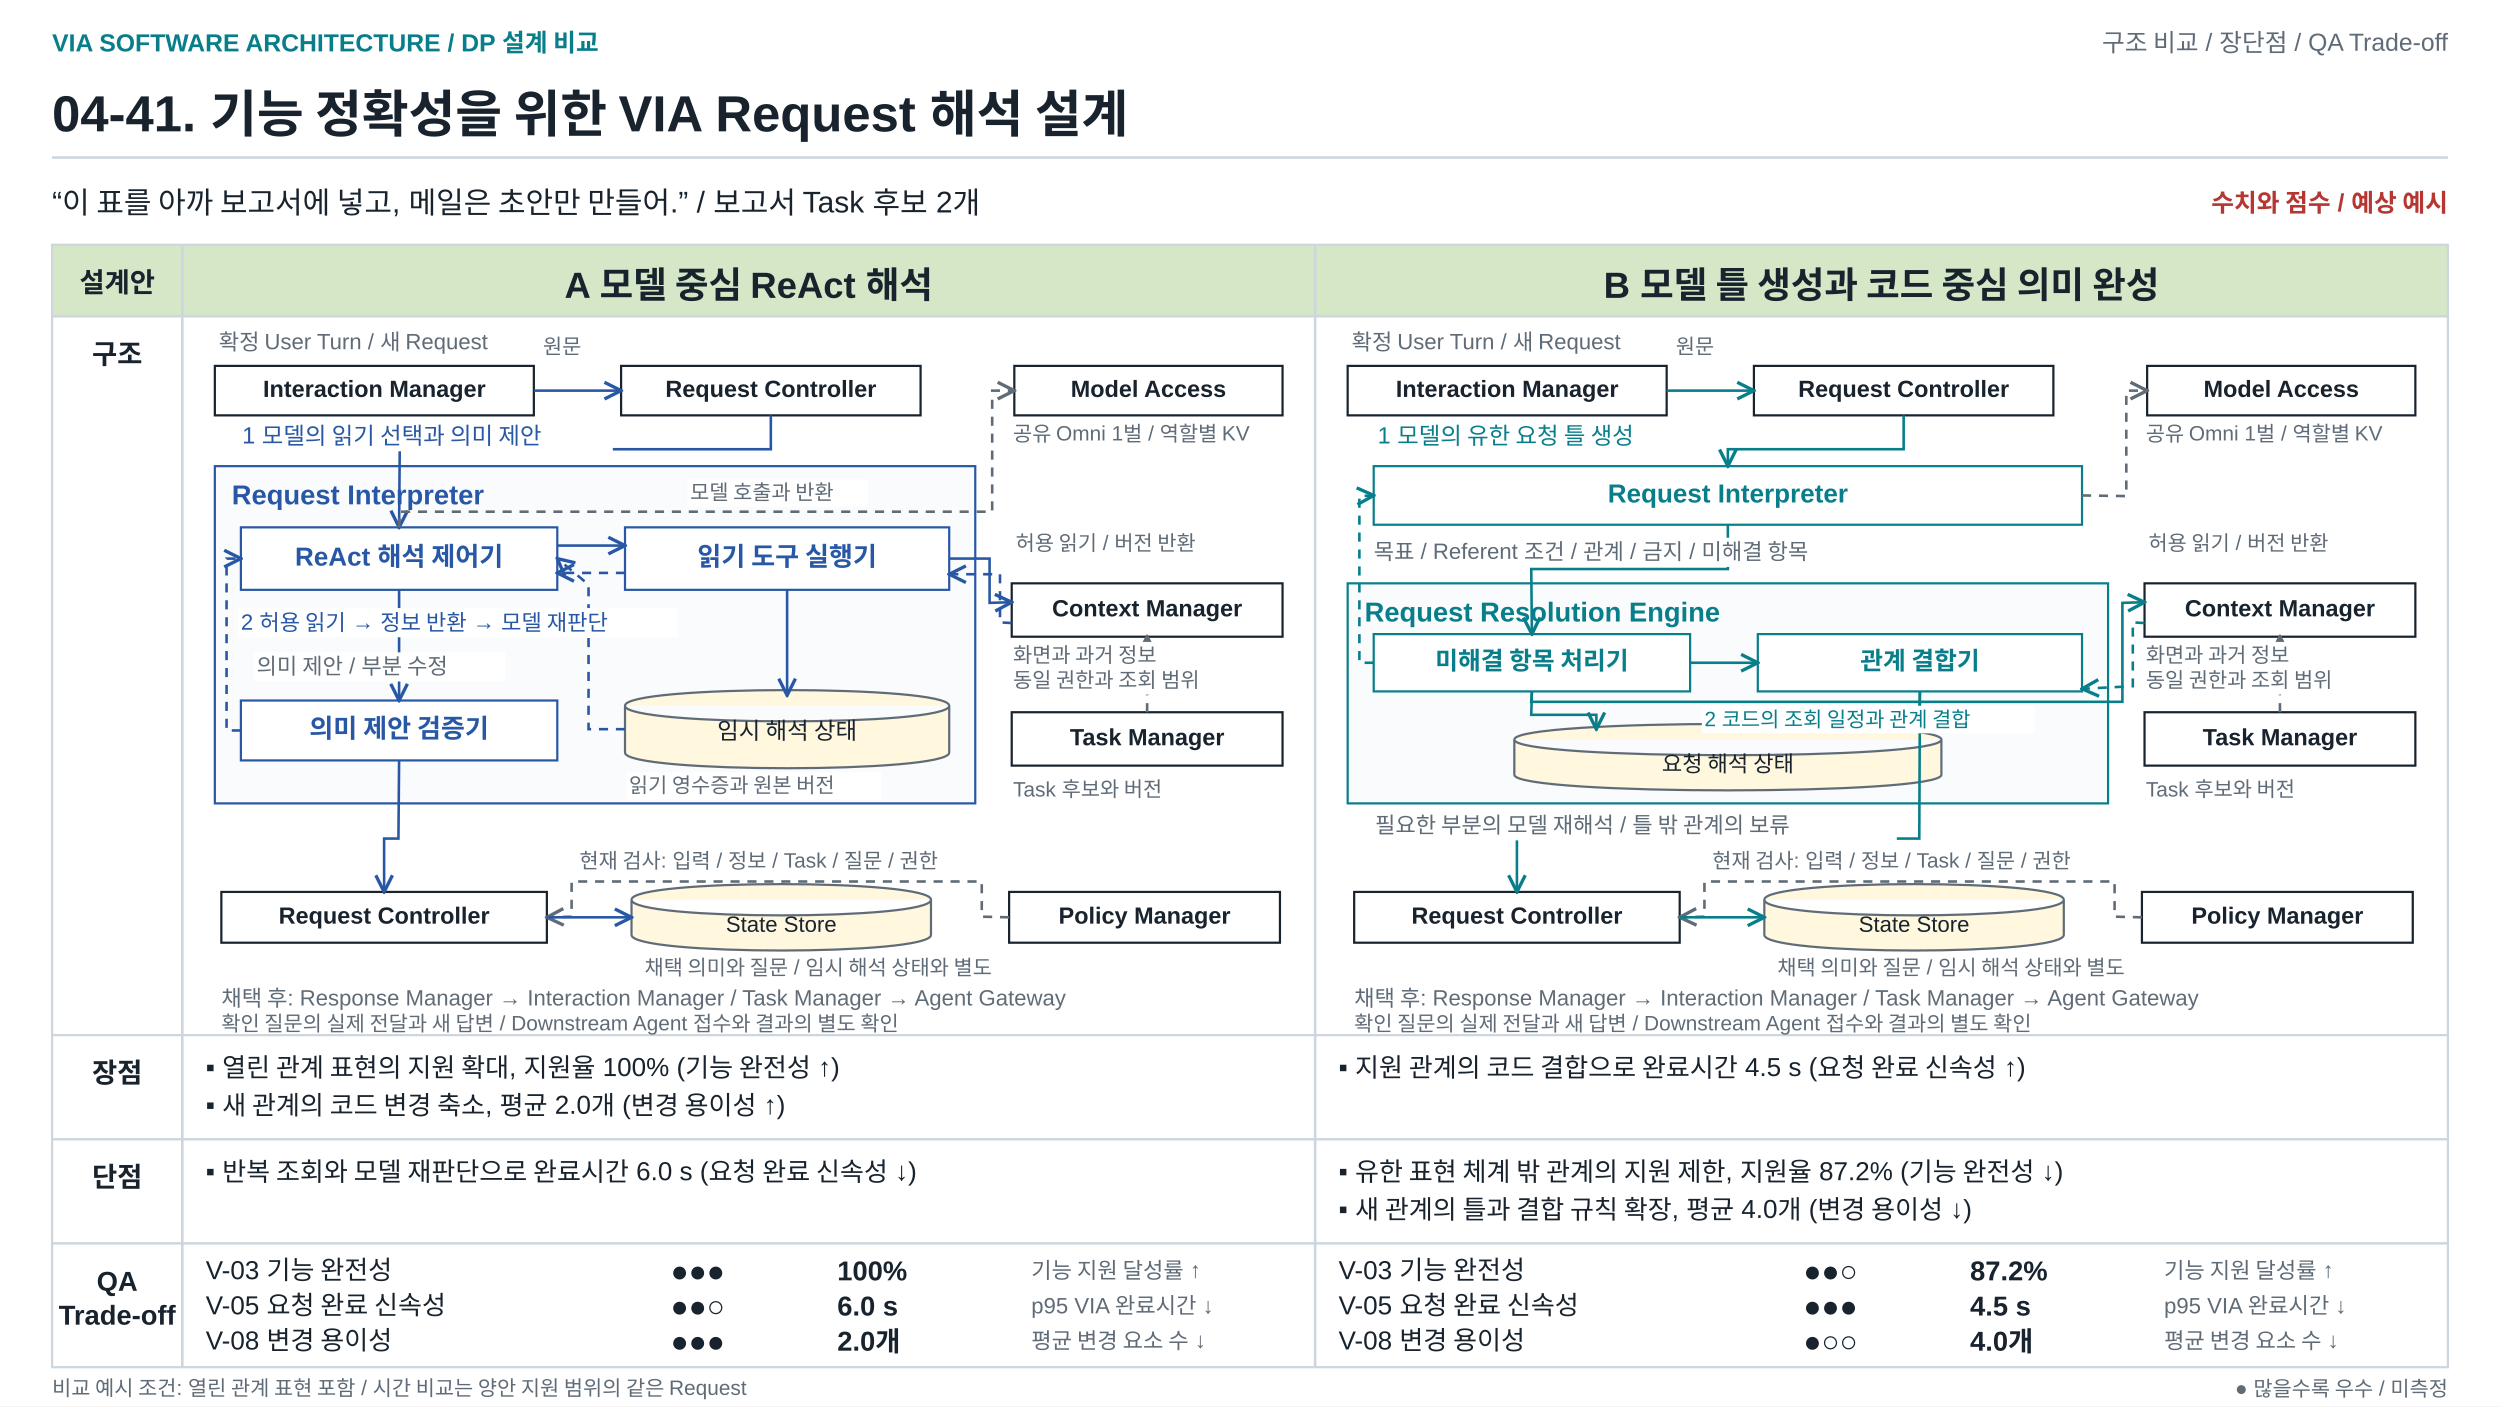
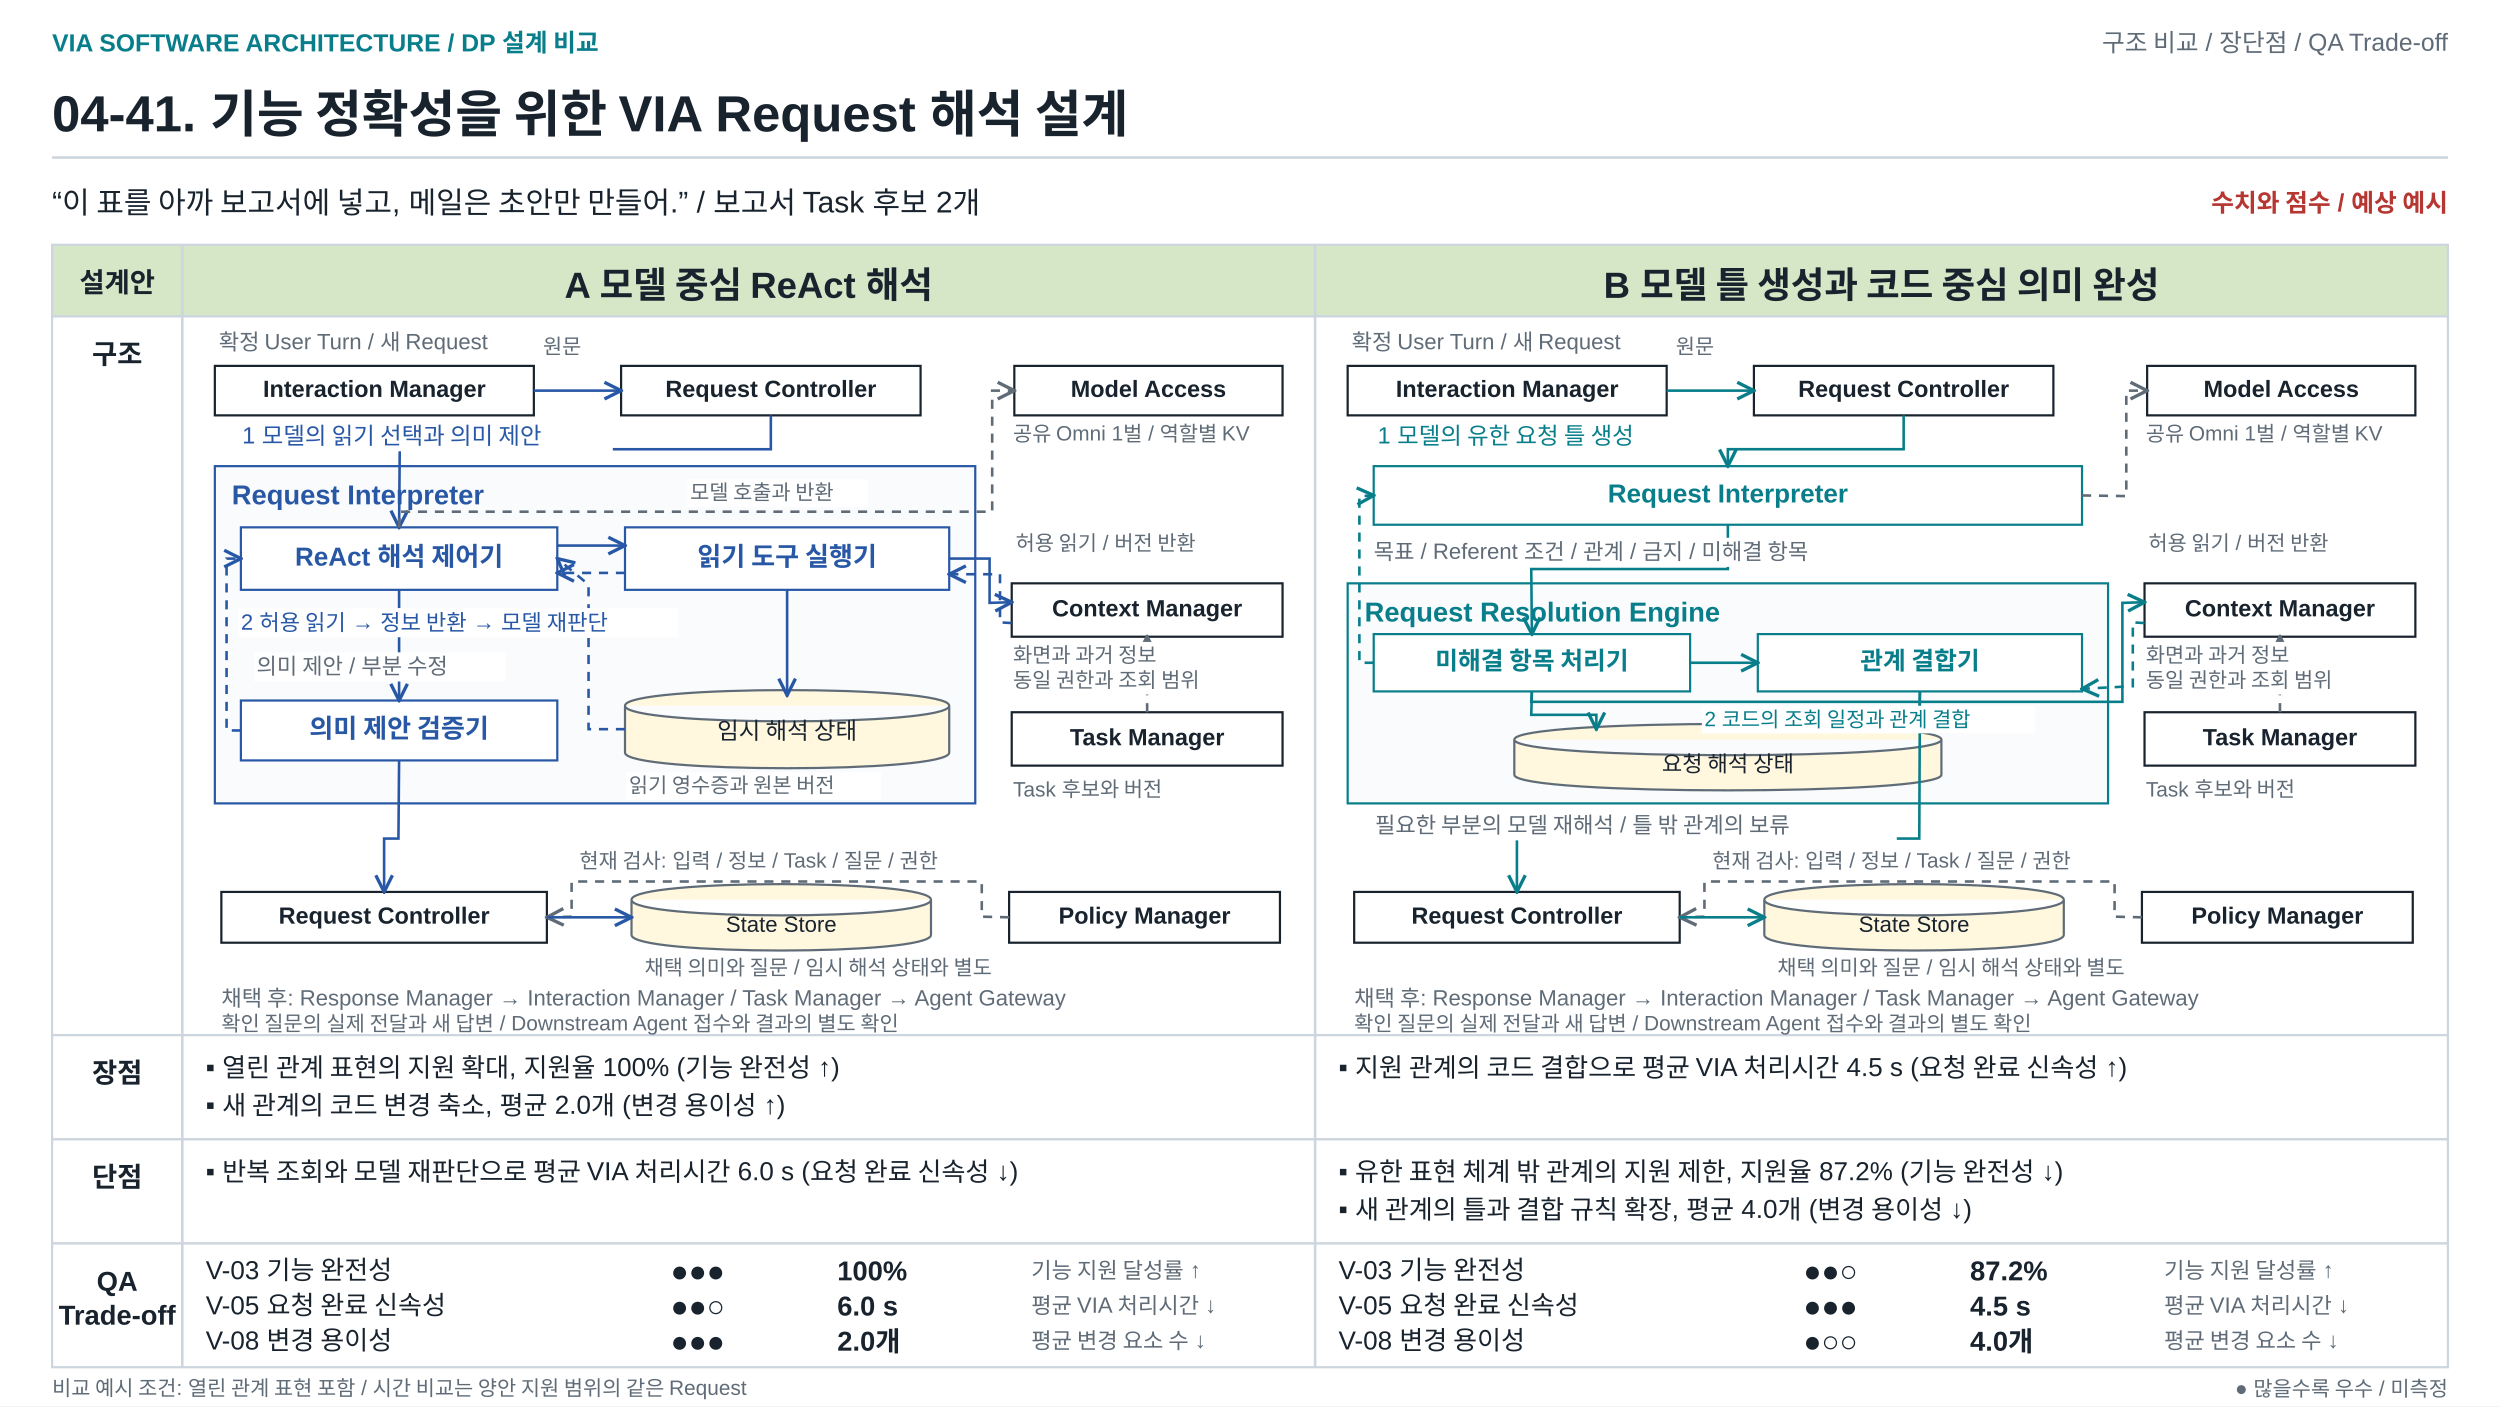
<svg xmlns="http://www.w3.org/2000/svg" width="1920" height="1080" viewBox="0 0 1920 1080" role="img" aria-labelledby="title">
  <defs>
    <marker id="a18232E" viewBox="0 0 10 10" refX="9" refY="5" markerWidth="8" markerHeight="8" orient="auto">
      <path d="M1 1L9 5L1 9" fill="none" stroke="#18232E" stroke-width="1.6" />
    </marker>
    <marker id="a2858A5" viewBox="0 0 10 10" refX="9" refY="5" markerWidth="8" markerHeight="8" orient="auto">
      <path d="M1 1L9 5L1 9" fill="none" stroke="#2858A5" stroke-width="1.6" />
    </marker>
    <marker id="aB63732" viewBox="0 0 10 10" refX="9" refY="5" markerWidth="8" markerHeight="8" orient="auto">
      <path d="M1 1L9 5L1 9" fill="none" stroke="#B63732" stroke-width="1.6" />
    </marker>
    <marker id="a087E8B" viewBox="0 0 10 10" refX="9" refY="5" markerWidth="8" markerHeight="8" orient="auto">
      <path d="M1 1L9 5L1 9" fill="none" stroke="#087E8B" stroke-width="1.6" />
    </marker>
    <marker id="a5F6B77" viewBox="0 0 10 10" refX="9" refY="5" markerWidth="8" markerHeight="8" orient="auto">
      <path d="M1 1L9 5L1 9" fill="none" stroke="#5F6B77" stroke-width="1.6" />
    </marker>
    <marker id="a7155A4" viewBox="0 0 10 10" refX="9" refY="5" markerWidth="8" markerHeight="8" orient="auto">
      <path d="M1 1L9 5L1 9" fill="none" stroke="#7155A4" stroke-width="1.6" />
    </marker>
  </defs>
  <g font-family="Apple SD Gothic Neo, Arial, sans-serif">
    <rect id="n1" fill="white" stroke="none" stroke-width="1.7" x="0" y="0" width="1920" height="1080" />
    <text id="n2-0" data-width="1300" x="40" y="39.48" text-anchor="start" font-size="19" font-weight="700" fill="#087E8B">VIA SOFTWARE ARCHITECTURE / DP 설계 비교</text>
    <text id="n3-0" data-width="450" x="1880" y="39.48" text-anchor="end" font-size="19" font-weight="400" fill="#5F6B77">구조 비교 / 장단점 / QA Trade-off</text>
    <text id="n4-0" data-width="1840" x="40" y="100.88" text-anchor="start" font-size="39" font-weight="700" fill="#18232E">04-41. 기능 정확성을 위한 VIA Request 해석 설계</text>
    <polyline id="n5" points="40,121 1880,121" fill="none" stroke="#CDD6DE" stroke-width="2" />
    <text id="n6-0" data-width="1530" x="40" y="163.16" text-anchor="start" font-size="23" font-weight="400" fill="#18232E">“이 표를 아까 보고서에 넣고, 메일은 초안만 만들어.” / 보고서 Task 후보 2개</text>
    <text id="n7-0" data-width="290" x="1880" y="162.48" text-anchor="end" font-size="19" font-weight="700" fill="#B63732">수치와 점수 / 예상 예시</text>
    <rect id="n8" fill="#D5E7C7" stroke="#CDD6DE" stroke-width="1.7" x="40" y="188" width="1840" height="55" />
    <text id="n9-0" data-width="98" x="90" y="224.32" text-anchor="middle" font-size="21" font-weight="700" fill="#18232E">설계안</text>
    <rect id="n10" fill="white" stroke="#CDD6DE" stroke-width="1.7" x="40" y="243" width="1840" height="552" />
    <text id="n11-0" data-width="98" x="90" y="279.32" text-anchor="middle" font-size="21" font-weight="700" fill="#18232E">구조</text>
    <rect id="n12" fill="white" stroke="#CDD6DE" stroke-width="1.7" x="40" y="795" width="1840" height="80" />
    <text id="n13-0" data-width="98" x="90" y="831.32" text-anchor="middle" font-size="21" font-weight="700" fill="#18232E">장점</text>
    <rect id="n14" fill="white" stroke="#CDD6DE" stroke-width="1.7" x="40" y="875" width="1840" height="80" />
    <text id="n15-0" data-width="98" x="90" y="911.32" text-anchor="middle" font-size="21" font-weight="700" fill="#18232E">단점</text>
    <rect id="n16" fill="white" stroke="#CDD6DE" stroke-width="1.7" x="40" y="955" width="1840" height="95" />
    <text id="n17-0" data-width="98" x="90" y="991.32" text-anchor="middle" font-size="21" font-weight="700" fill="#18232E">QA</text>
    <text id="n17-1" data-width="98" x="90" y="1017.32" text-anchor="middle" font-size="21" font-weight="700" fill="#18232E">Trade-off</text>
    <polyline id="n18" points="140,188 140,1050" fill="none" stroke="#CDD6DE" stroke-width="2" />
    <polyline id="n19" points="1010,188 1010,1050" fill="none" stroke="#CDD6DE" stroke-width="2" />
    <text id="n20-0" data-width="838" x="575" y="228.76" text-anchor="middle" font-size="28" font-weight="700" fill="#18232E">A 모델 중심 ReAct 해석</text>
    <text id="n21-0" data-width="836" x="158" y="826.4" text-anchor="start" font-size="20" font-weight="400" fill="#18232E">▪ 열린 관계 표현의 지원 확대, 지원율 100% (기능 완전성 ↑)</text>
    <text id="n22-0" data-width="836" x="158" y="855.4" text-anchor="start" font-size="20" font-weight="400" fill="#18232E">▪ 새 관계의 코드 변경 축소, 평균 2.0개 (변경 용이성 ↑)</text>
-     <text id="n23-0" data-width="836" x="158" y="906.4" text-anchor="start" font-size="20" font-weight="400" fill="#18232E">▪ 반복 조회와 모델 재판단으로 완료시간 6.0 s (요청 완료 신속성 ↓)</text>
+     <text id="n23-0" data-width="836" x="158" y="906.4" text-anchor="start" font-size="20" font-weight="400" fill="#18232E">▪ 반복 조회와 모델 재판단으로 평균 VIA 처리시간 6.0 s (요청 완료 신속성 ↓)</text>
    <text id="n24-0" data-width="335" x="158" y="982.4" text-anchor="start" font-size="20" font-weight="400" fill="#18232E">V-03 기능 완전성</text>
    <text id="n25-0" data-width="112" x="515" y="984.16" text-anchor="start" font-size="23" font-weight="400" fill="#18232E">●●●</text>
    <text id="n26-0" data-width="140" x="643" y="983.32" text-anchor="start" font-size="21" font-weight="700" fill="#18232E">100%</text>
    <text id="n27-0" data-width="206" x="792" y="981.64" text-anchor="start" font-size="17" font-weight="400" fill="#5F6B77">기능 지원 달성률 ↑</text>
    <text id="n28-0" data-width="335" x="158" y="1009.4" text-anchor="start" font-size="20" font-weight="400" fill="#18232E">V-05 요청 완료 신속성</text>
    <text id="n29-0" data-width="112" x="515" y="1011.16" text-anchor="start" font-size="23" font-weight="400" fill="#18232E">●●○</text>
    <text id="n30-0" data-width="140" x="643" y="1010.32" text-anchor="start" font-size="21" font-weight="700" fill="#18232E">6.0 s</text>
-     <text id="n31-0" data-width="206" x="792" y="1008.64" text-anchor="start" font-size="17" font-weight="400" fill="#5F6B77">p95 VIA 완료시간 ↓</text>
+     <text id="n31-0" data-width="206" x="792" y="1008.64" text-anchor="start" font-size="17" font-weight="400" fill="#5F6B77">평균 VIA 처리시간 ↓</text>
    <text id="n32-0" data-width="335" x="158" y="1036.4" text-anchor="start" font-size="20" font-weight="400" fill="#18232E">V-08 변경 용이성</text>
    <text id="n33-0" data-width="112" x="515" y="1038.16" text-anchor="start" font-size="23" font-weight="400" fill="#18232E">●●●</text>
    <text id="n34-0" data-width="140" x="643" y="1037.32" text-anchor="start" font-size="21" font-weight="700" fill="#18232E">2.0개</text>
    <text id="n35-0" data-width="206" x="792" y="1035.64" text-anchor="start" font-size="17" font-weight="400" fill="#5F6B77">평균 변경 요소 수 ↓</text>
    <text id="n36-0" data-width="838" x="1445" y="228.76" text-anchor="middle" font-size="28" font-weight="700" fill="#18232E">B 모델 틀 생성과 코드 중심 의미 완성</text>
-     <text id="n37-0" data-width="836" x="1028" y="826.4" text-anchor="start" font-size="20" font-weight="400" fill="#18232E">▪ 지원 관계의 코드 결합으로 완료시간 4.5 s (요청 완료 신속성 ↑)</text>
+     <text id="n37-0" data-width="836" x="1028" y="826.4" text-anchor="start" font-size="20" font-weight="400" fill="#18232E">▪ 지원 관계의 코드 결합으로 평균 VIA 처리시간 4.5 s (요청 완료 신속성 ↑)</text>
    <text id="n38-0" data-width="836" x="1028" y="906.4" text-anchor="start" font-size="20" font-weight="400" fill="#18232E">▪ 유한 표현 체계 밖 관계의 지원 제한, 지원율 87.2% (기능 완전성 ↓)</text>
    <text id="n39-0" data-width="836" x="1028" y="935.4" text-anchor="start" font-size="20" font-weight="400" fill="#18232E">▪ 새 관계의 틀과 결합 규칙 확장, 평균 4.0개 (변경 용이성 ↓)</text>
    <text id="n40-0" data-width="335" x="1028" y="982.4" text-anchor="start" font-size="20" font-weight="400" fill="#18232E">V-03 기능 완전성</text>
    <text id="n41-0" data-width="112" x="1385" y="984.16" text-anchor="start" font-size="23" font-weight="400" fill="#18232E">●●○</text>
    <text id="n42-0" data-width="140" x="1513" y="983.32" text-anchor="start" font-size="21" font-weight="700" fill="#18232E">87.2%</text>
    <text id="n43-0" data-width="206" x="1662" y="981.64" text-anchor="start" font-size="17" font-weight="400" fill="#5F6B77">기능 지원 달성률 ↑</text>
    <text id="n44-0" data-width="335" x="1028" y="1009.4" text-anchor="start" font-size="20" font-weight="400" fill="#18232E">V-05 요청 완료 신속성</text>
    <text id="n45-0" data-width="112" x="1385" y="1011.16" text-anchor="start" font-size="23" font-weight="400" fill="#18232E">●●●</text>
    <text id="n46-0" data-width="140" x="1513" y="1010.32" text-anchor="start" font-size="21" font-weight="700" fill="#18232E">4.5 s</text>
-     <text id="n47-0" data-width="206" x="1662" y="1008.64" text-anchor="start" font-size="17" font-weight="400" fill="#5F6B77">p95 VIA 완료시간 ↓</text>
+     <text id="n47-0" data-width="206" x="1662" y="1008.64" text-anchor="start" font-size="17" font-weight="400" fill="#5F6B77">평균 VIA 처리시간 ↓</text>
    <text id="n48-0" data-width="335" x="1028" y="1036.4" text-anchor="start" font-size="20" font-weight="400" fill="#18232E">V-08 변경 용이성</text>
    <text id="n49-0" data-width="112" x="1385" y="1038.16" text-anchor="start" font-size="23" font-weight="400" fill="#18232E">●○○</text>
    <text id="n50-0" data-width="140" x="1513" y="1037.32" text-anchor="start" font-size="21" font-weight="700" fill="#18232E">4.0개</text>
    <text id="n51-0" data-width="206" x="1662" y="1035.64" text-anchor="start" font-size="17" font-weight="400" fill="#5F6B77">평균 변경 요소 수 ↓</text>
    <text id="n52-0" data-width="1520" x="40" y="1071.72" text-anchor="start" font-size="16" font-weight="400" fill="#5F6B77">비교 예시 조건: 열린 관계 표현 포함 / 시간 비교는 양안 지원 범위의 같은 Request</text>
    <text id="n53-0" data-width="315" x="1880" y="1071.72" text-anchor="end" font-size="16" font-weight="400" fill="#5F6B77">● 많을수록 우수 / 미측정</text>
    <rect id="n54" fill="white" stroke="#18232E" stroke-width="1.7" x="165" y="281" width="245" height="38" />
    <text id="n55-0" data-width="227" x="287.5" y="304.86" text-anchor="middle" font-size="18" font-weight="700" fill="#18232E">Interaction Manager</text>
    <rect id="n56" fill="white" stroke="#18232E" stroke-width="1.7" x="477" y="281" width="230" height="38" />
    <text id="n57-0" data-width="212" x="592.0" y="304.86" text-anchor="middle" font-size="18" font-weight="700" fill="#18232E">Request Controller</text>
    <rect id="n58" fill="white" stroke="#18232E" stroke-width="1.7" x="779" y="281" width="206" height="38" />
    <text id="n59-0" data-width="188" x="882.0" y="304.86" text-anchor="middle" font-size="18" font-weight="700" fill="#18232E">Model Access</text>
    <polyline id="n64" points="410,300.0 477,300.0" fill="none" stroke="#2858A5" stroke-width="2" marker-end="url(#a2858A5)" />
    <rect id="n67" fill="#FAFBFC" stroke="#2858A5" stroke-width="1.7" x="165" y="358" width="584" height="259" />
    <text id="n68-0" data-width="558" x="178" y="387.32" text-anchor="start" font-size="21" font-weight="700" fill="#2858A5">Request Interpreter</text>
    <rect id="n69" fill="white" stroke="#2858A5" stroke-width="1.7" x="185" y="405" width="243" height="48" />
    <text id="n70-0" data-width="225" x="306.5" y="434.4" text-anchor="middle" font-size="20" font-weight="700" fill="#2858A5">ReAct 해석 제어기</text>
    <rect id="n71" fill="white" stroke="#2858A5" stroke-width="1.7" x="480" y="405" width="249" height="48" />
    <text id="n72-0" data-width="231" x="604.5" y="434.4" text-anchor="middle" font-size="20" font-weight="700" fill="#2858A5">읽기 도구 실행기</text>
    <rect id="n73" fill="white" stroke="#2858A5" stroke-width="1.7" x="185" y="538" width="243" height="46" />
    <text id="n74-0" data-width="225" x="306.5" y="566.4" text-anchor="middle" font-size="20" font-weight="700" fill="#2858A5">의미 제안 검증기</text>
    <path id="n75" fill="#FFF7DE" stroke="#5F6B77" stroke-width="1.7" d="M480 542C480 526 729 526 729 542V578C729 594 480 594 480 578Z M480 542C480 558 729 558 729 542" />
    <text id="n76-0" data-width="231" x="604.5" y="567.56" text-anchor="middle" font-size="18" font-weight="400" fill="#18232E">임시 해석 상태</text>
    <polyline id="n77" points="592.0,319 592,345 307,345 306.5,405" fill="none" stroke="#2858A5" stroke-width="2" marker-end="url(#a2858A5)" />
    <polyline id="n80" points="428,419.0 480,419.0" fill="none" stroke="#2858A5" stroke-width="2" marker-end="url(#a2858A5)" />
    <polyline id="n81" points="480,440.0 428,440.0" fill="none" stroke="#2858A5" stroke-width="2" stroke-dasharray="7 6" marker-end="url(#a2858A5)" />
    <polyline id="n84" points="306.5,453 306.5,538" fill="none" stroke="#2858A5" stroke-width="2" marker-end="url(#a2858A5)" />
    <polyline id="n87" points="604.5,453 604.5,534" fill="none" stroke="#2858A5" stroke-width="2" marker-end="url(#a2858A5)" />
    <polyline id="n88" points="480,560.0 452,560 452,449 428,429.0" fill="none" stroke="#2858A5" stroke-width="2" stroke-dasharray="7 6" marker-end="url(#a2858A5)" />
    <polyline id="n91" points="185,561.0 174,561 174,429 185,429.0" fill="none" stroke="#2858A5" stroke-width="2" stroke-dasharray="7 6" marker-end="url(#a2858A5)" />
    <polyline id="n92" points="306.5,405 307,393 762,393 762,300 779,300.0" fill="none" stroke="#5F6B77" stroke-width="2" stroke-dasharray="7 6" marker-end="url(#a5F6B77)" />
    <rect id="n95" fill="white" stroke="#18232E" stroke-width="1.7" x="777" y="448" width="208" height="41" />
    <text id="n96-0" data-width="190" x="881.0" y="473.36" text-anchor="middle" font-size="18" font-weight="700" fill="#18232E">Context Manager</text>
    <rect id="n97" fill="white" stroke="#18232E" stroke-width="1.7" x="777" y="547" width="208" height="41" />
    <text id="n98-0" data-width="190" x="881.0" y="572.36" text-anchor="middle" font-size="18" font-weight="700" fill="#18232E">Task Manager</text>
    <polyline id="n103" points="881.0,547 881.0,489" fill="none" stroke="#5F6B77" stroke-width="2" stroke-dasharray="7 6" marker-end="url(#a5F6B77)" />
    <polyline id="n104" points="729,429.0 760,429 760,463 777,462.5" fill="none" stroke="#2858A5" stroke-width="2" marker-end="url(#a2858A5)" />
    <polyline id="n105" points="777,478.5 768,478 768,441 729,441.0" fill="none" stroke="#2858A5" stroke-width="2" stroke-dasharray="7 6" marker-end="url(#a2858A5)" />
    <rect id="n108" fill="white" stroke="#18232E" stroke-width="1.7" x="170" y="685" width="250" height="39" />
    <text id="n109-0" data-width="232" x="295.0" y="709.36" text-anchor="middle" font-size="18" font-weight="700" fill="#18232E">Request Controller</text>
    <path id="n110" fill="#FFF7DE" stroke="#5F6B77" stroke-width="1.7" d="M485 691C485 675 715 675 715 691V718C715 734 485 734 485 718Z M485 691C485 707 715 707 715 691" />
    <text id="n111-0" data-width="212" x="600.0" y="715.64" text-anchor="middle" font-size="17" font-weight="400" fill="#18232E">State Store</text>
    <rect id="n112" fill="white" stroke="#18232E" stroke-width="1.7" x="775" y="685" width="208" height="39" />
    <text id="n113-0" data-width="190" x="879.0" y="709.36" text-anchor="middle" font-size="18" font-weight="700" fill="#18232E">Policy Manager</text>
    <polyline id="n114" points="306.5,584 306,644 295,644 295.0,685" fill="none" stroke="#2858A5" stroke-width="2" marker-end="url(#a2858A5)" />
    <polyline id="n115" points="775,704.5 754,704 754,677 439,677 439,704 420,704.5" fill="none" stroke="#5F6B77" stroke-width="2" stroke-dasharray="7 6" marker-end="url(#a5F6B77)" />
    <polyline id="n116" points="420,704.5 485,704.5" fill="none" stroke="#2858A5" stroke-width="2" marker-end="url(#a2858A5)" />
    <rect id="n60" fill="white" stroke="none" stroke-width="1.7" x="166" y="252" width="266.06" height="22.4" />
    <text id="n61-0" data-width="280" x="168" y="268.64" text-anchor="start" font-size="17" font-weight="400" fill="#5F6B77">확정 User Turn / 새 Request</text>
    <rect id="n62" fill="white" stroke="none" stroke-width="1.7" x="776" y="323" width="214" height="21.2" />
    <text id="n63-0" data-width="210" x="778" y="338.72" text-anchor="start" font-size="16" font-weight="400" fill="#5F6B77">공유 Omni 1벌 / 역할별 KV</text>
    <rect id="n65" fill="white" stroke="none" stroke-width="1.7" x="415" y="256" width="40" height="21.2" />
    <text id="n66-0" data-width="130" x="417" y="271.72" text-anchor="start" font-size="16" font-weight="400" fill="#5F6B77">원문</text>
    <rect id="n78" fill="white" stroke="none" stroke-width="1.7" x="184" y="323" width="286.64" height="23.6" />
    <text id="n79-0" data-width="500" x="186" y="340.56" text-anchor="start" font-size="18" font-weight="400" fill="#2858A5">1 모델의 읽기 선택과 의미 제안</text>
    <rect id="n82" fill="white" stroke="none" stroke-width="1.7" x="183" y="467" width="337.46" height="22.4" />
    <text id="n83-0" data-width="535" x="185" y="483.64" text-anchor="start" font-size="17" font-weight="400" fill="#2858A5">2 허용 읽기 → 정보 반환 → 모델 재판단</text>
    <rect id="n85" fill="white" stroke="none" stroke-width="1.7" x="195" y="501" width="193.3" height="22.4" />
    <text id="n86-0" data-width="280" x="197" y="517.64" text-anchor="start" font-size="17" font-weight="400" fill="#5F6B77">의미 제안 / 부분 수정</text>
    <rect id="n89" fill="white" stroke="none" stroke-width="1.7" x="481" y="593" width="195.84" height="21.2" />
    <text id="n90-0" data-width="245" x="483" y="608.72" text-anchor="start" font-size="16" font-weight="400" fill="#5F6B77">읽기 영수증과 원본 버전</text>
    <rect id="n93" fill="white" stroke="none" stroke-width="1.7" x="528" y="368" width="138.56" height="21.2" />
    <text id="n94-0" data-width="210" x="530" y="383.72" text-anchor="start" font-size="16" font-weight="400" fill="#5F6B77">모델 호출과 반환</text>
    <rect id="n99" fill="white" stroke="none" stroke-width="1.7" x="776" y="493" width="179.84" height="40.4" />
    <text id="n100-0" data-width="208" x="778" y="508.72" text-anchor="start" font-size="16" font-weight="400" fill="#5F6B77">화면과 과거 정보</text>
    <text id="n100-1" data-width="208" x="778" y="527.92" text-anchor="start" font-size="16" font-weight="400" fill="#5F6B77">동일 권한과 조회 범위</text>
    <rect id="n101" fill="white" stroke="none" stroke-width="1.7" x="776" y="596" width="143.68" height="21.2" />
    <text id="n102-0" data-width="208" x="778" y="611.72" text-anchor="start" font-size="16" font-weight="400" fill="#5F6B77">Task 후보와 버전</text>
    <rect id="n106" fill="white" stroke="none" stroke-width="1.7" x="778" y="407" width="182.4" height="21.2" />
    <text id="n107-0" data-width="205" x="780" y="422.72" text-anchor="start" font-size="16" font-weight="400" fill="#5F6B77">허용 읽기 / 버전 반환</text>
    <rect id="n117" fill="white" stroke="none" stroke-width="1.7" x="443" y="651" width="376.32" height="21.2" />
    <text id="n118-0" data-width="528" x="445" y="666.72" text-anchor="start" font-size="16" font-weight="400" fill="#5F6B77">현재 검사: 입력 / 정보 / Task / 질문 / 권한</text>
    <rect id="n119" fill="white" stroke="none" stroke-width="1.7" x="493" y="733" width="338.24" height="21.2" />
    <text id="n120-0" data-width="462" x="495" y="748.72" text-anchor="start" font-size="16" font-weight="400" fill="#5F6B77">채택 의미와 질문 / 임시 해석 상태와 별도</text>
    <rect id="n121" fill="white" stroke="none" stroke-width="1.7" x="168" y="756" width="768.92" height="22.4" />
    <text id="n122-0" data-width="808" x="170" y="772.64" text-anchor="start" font-size="17" font-weight="400" fill="#5F6B77">채택 후: Response Manager → Interaction Manager / Task Manager → Agent Gateway</text>
    <rect id="n123" fill="white" stroke="none" stroke-width="1.7" x="168" y="776" width="635.84" height="18" />
    <text id="n124-0" data-width="808" x="170" y="791.72" text-anchor="start" font-size="16" font-weight="400" fill="#5F6B77">확인 질문의 실제 전달과 새 답변 / Downstream Agent 접수와 결과의 별도 확인</text>
    <rect id="n125" fill="white" stroke="#18232E" stroke-width="1.7" x="1035" y="281" width="245" height="38" />
    <text id="n126-0" data-width="227" x="1157.5" y="304.86" text-anchor="middle" font-size="18" font-weight="700" fill="#18232E">Interaction Manager</text>
    <rect id="n127" fill="white" stroke="#18232E" stroke-width="1.7" x="1347" y="281" width="230" height="38" />
    <text id="n128-0" data-width="212" x="1462.0" y="304.86" text-anchor="middle" font-size="18" font-weight="700" fill="#18232E">Request Controller</text>
    <rect id="n129" fill="white" stroke="#18232E" stroke-width="1.7" x="1649" y="281" width="206" height="38" />
    <text id="n130-0" data-width="188" x="1752.0" y="304.86" text-anchor="middle" font-size="18" font-weight="700" fill="#18232E">Model Access</text>
    <polyline id="n135" points="1280,300.0 1347,300.0" fill="none" stroke="#087E8B" stroke-width="2" marker-end="url(#a087E8B)" />
    <rect id="n138" fill="#FAFBFC" stroke="#087E8B" stroke-width="1.7" x="1035" y="448" width="584" height="169" />
    <text id="n139-0" data-width="558" x="1048" y="477.32" text-anchor="start" font-size="21" font-weight="700" fill="#087E8B">Request Resolution Engine</text>
    <rect id="n140" fill="white" stroke="#087E8B" stroke-width="1.7" x="1055" y="358" width="544" height="45" />
    <text id="n141-0" data-width="526" x="1327.0" y="385.9" text-anchor="middle" font-size="20" font-weight="700" fill="#087E8B">Request Interpreter</text>
    <rect id="n142" fill="white" stroke="#087E8B" stroke-width="1.7" x="1055" y="487" width="243" height="44" />
    <text id="n143-0" data-width="225" x="1176.5" y="514.13" text-anchor="middle" font-size="19" font-weight="700" fill="#087E8B">미해결 항목 처리기</text>
    <rect id="n144" fill="white" stroke="#087E8B" stroke-width="1.7" x="1350" y="487" width="249" height="44" />
    <text id="n145-0" data-width="231" x="1474.5" y="514.13" text-anchor="middle" font-size="19" font-weight="700" fill="#087E8B">관계 결합기</text>
    <path id="n146" fill="#FFF7DE" stroke="#5F6B77" stroke-width="1.7" d="M1163 568C1163 552 1491 552 1491 568V595C1491 611 1163 611 1163 595Z M1163 568C1163 584 1491 584 1491 568" />
    <text id="n147-0" data-width="310" x="1327.0" y="592.64" text-anchor="middle" font-size="17" font-weight="400" fill="#18232E">요청 해석 상태</text>
    <polyline id="n148" points="1462.0,319 1462,345 1327,345 1327.0,358" fill="none" stroke="#087E8B" stroke-width="2" marker-end="url(#a087E8B)" />
    <polyline id="n151" points="1327.0,403 1327,437 1176,437 1176.5,487" fill="none" stroke="#087E8B" stroke-width="2" marker-end="url(#a087E8B)" />
    <polyline id="n154" points="1298,509.0 1350,509.0" fill="none" stroke="#087E8B" stroke-width="2" marker-end="url(#a087E8B)" />
    <polyline id="n157" points="1176.5,531 1176,549 1226,549 1226.0,560" fill="none" stroke="#087E8B" stroke-width="2" marker-end="url(#a087E8B)" />
    <polyline id="n158" points="1474.5,531 1474,549 1428,549 1428.0,560" fill="none" stroke="#087E8B" stroke-width="2" marker-end="url(#a087E8B)" />
    <polyline id="n159" points="1055,509.0 1044,509 1044,381 1055,380.5" fill="none" stroke="#087E8B" stroke-width="2" stroke-dasharray="7 6" marker-end="url(#a087E8B)" />
    <polyline id="n162" points="1599,380.5 1633,381 1633,300 1649,300.0" fill="none" stroke="#5F6B77" stroke-width="2" stroke-dasharray="7 6" marker-end="url(#a5F6B77)" />
    <rect id="n163" fill="white" stroke="#18232E" stroke-width="1.7" x="1647" y="448" width="208" height="41" />
    <text id="n164-0" data-width="190" x="1751.0" y="473.36" text-anchor="middle" font-size="18" font-weight="700" fill="#18232E">Context Manager</text>
    <rect id="n165" fill="white" stroke="#18232E" stroke-width="1.7" x="1647" y="547" width="208" height="41" />
    <text id="n166-0" data-width="190" x="1751.0" y="572.36" text-anchor="middle" font-size="18" font-weight="700" fill="#18232E">Task Manager</text>
    <polyline id="n171" points="1751.0,547 1751.0,489" fill="none" stroke="#5F6B77" stroke-width="2" stroke-dasharray="7 6" marker-end="url(#a5F6B77)" />
    <polyline id="n172" points="1176.5,531 1176,539 1630,539 1630,463 1647,462.5" fill="none" stroke="#087E8B" stroke-width="2" marker-end="url(#a087E8B)" />
    <polyline id="n173" points="1647,478.5 1638,478 1638,527 1599,529.0" fill="none" stroke="#087E8B" stroke-width="2" stroke-dasharray="7 6" marker-end="url(#a087E8B)" />
    <rect id="n176" fill="white" stroke="#18232E" stroke-width="1.7" x="1040" y="685" width="250" height="39" />
    <text id="n177-0" data-width="232" x="1165.0" y="709.36" text-anchor="middle" font-size="18" font-weight="700" fill="#18232E">Request Controller</text>
    <path id="n178" fill="#FFF7DE" stroke="#5F6B77" stroke-width="1.7" d="M1355 691C1355 675 1585 675 1585 691V718C1585 734 1355 734 1355 718Z M1355 691C1355 707 1585 707 1585 691" />
    <text id="n179-0" data-width="212" x="1470.0" y="715.64" text-anchor="middle" font-size="17" font-weight="400" fill="#18232E">State Store</text>
    <rect id="n180" fill="white" stroke="#18232E" stroke-width="1.7" x="1645" y="685" width="208" height="39" />
    <text id="n181-0" data-width="190" x="1749.0" y="709.36" text-anchor="middle" font-size="18" font-weight="700" fill="#18232E">Policy Manager</text>
    <polyline id="n182" points="1474.5,531 1474,644 1165,644 1165.0,685" fill="none" stroke="#087E8B" stroke-width="2" marker-end="url(#a087E8B)" />
    <polyline id="n183" points="1645,704.5 1624,704 1624,677 1309,677 1309,704 1290,704.5" fill="none" stroke="#5F6B77" stroke-width="2" stroke-dasharray="7 6" marker-end="url(#a5F6B77)" />
    <polyline id="n184" points="1290,704.5 1355,704.5" fill="none" stroke="#087E8B" stroke-width="2" marker-end="url(#a087E8B)" />
    <rect id="n131" fill="white" stroke="none" stroke-width="1.7" x="1036" y="252" width="266.06" height="22.4" />
    <text id="n132-0" data-width="280" x="1038" y="268.64" text-anchor="start" font-size="17" font-weight="400" fill="#5F6B77">확정 User Turn / 새 Request</text>
    <rect id="n133" fill="white" stroke="none" stroke-width="1.7" x="1646" y="323" width="214" height="21.2" />
    <text id="n134-0" data-width="210" x="1648" y="338.72" text-anchor="start" font-size="16" font-weight="400" fill="#5F6B77">공유 Omni 1벌 / 역할별 KV</text>
    <rect id="n136" fill="white" stroke="none" stroke-width="1.7" x="1285" y="256" width="40" height="21.2" />
    <text id="n137-0" data-width="130" x="1287" y="271.72" text-anchor="start" font-size="16" font-weight="400" fill="#5F6B77">원문</text>
    <rect id="n149" fill="white" stroke="none" stroke-width="1.7" x="1056" y="323" width="250.64" height="23.6" />
    <text id="n150-0" data-width="510" x="1058" y="340.56" text-anchor="start" font-size="18" font-weight="400" fill="#087E8B">1 모델의 유한 요청 틀 생성</text>
    <rect id="n152" fill="white" stroke="none" stroke-width="1.7" x="1053" y="413" width="445.92" height="22.4" />
    <text id="n153-0" data-width="529" x="1055" y="429.64" text-anchor="start" font-size="17" font-weight="400" fill="#5F6B77">목표 / Referent 조건 / 관계 / 금지 / 미해결 항목</text>
    <rect id="n155" fill="white" stroke="none" stroke-width="1.7" x="1307" y="542" width="255.68" height="21.2" />
    <text id="n156-0" data-width="288" x="1309" y="557.72" text-anchor="start" font-size="16" font-weight="400" fill="#087E8B">2 코드의 조회 일정과 관계 결합</text>
    <rect id="n160" fill="white" stroke="none" stroke-width="1.7" x="1054" y="623" width="402.74" height="22.4" />
    <text id="n161-0" data-width="525" x="1056" y="639.64" text-anchor="start" font-size="17" font-weight="400" fill="#5F6B77">필요한 부분의 모델 재해석 / 틀 밖 관계의 보류</text>
    <rect id="n167" fill="white" stroke="none" stroke-width="1.7" x="1646" y="493" width="179.84" height="40.4" />
    <text id="n168-0" data-width="208" x="1648" y="508.72" text-anchor="start" font-size="16" font-weight="400" fill="#5F6B77">화면과 과거 정보</text>
    <text id="n168-1" data-width="208" x="1648" y="527.92" text-anchor="start" font-size="16" font-weight="400" fill="#5F6B77">동일 권한과 조회 범위</text>
    <rect id="n169" fill="white" stroke="none" stroke-width="1.7" x="1646" y="596" width="143.68" height="21.2" />
    <text id="n170-0" data-width="208" x="1648" y="611.72" text-anchor="start" font-size="16" font-weight="400" fill="#5F6B77">Task 후보와 버전</text>
    <rect id="n174" fill="white" stroke="none" stroke-width="1.7" x="1648" y="407" width="182.4" height="21.2" />
    <text id="n175-0" data-width="205" x="1650" y="422.72" text-anchor="start" font-size="16" font-weight="400" fill="#5F6B77">허용 읽기 / 버전 반환</text>
    <rect id="n185" fill="white" stroke="none" stroke-width="1.7" x="1313" y="651" width="376.32" height="21.2" />
    <text id="n186-0" data-width="528" x="1315" y="666.72" text-anchor="start" font-size="16" font-weight="400" fill="#5F6B77">현재 검사: 입력 / 정보 / Task / 질문 / 권한</text>
    <rect id="n187" fill="white" stroke="none" stroke-width="1.7" x="1363" y="733" width="338.24" height="21.2" />
    <text id="n188-0" data-width="462" x="1365" y="748.72" text-anchor="start" font-size="16" font-weight="400" fill="#5F6B77">채택 의미와 질문 / 임시 해석 상태와 별도</text>
    <rect id="n189" fill="white" stroke="none" stroke-width="1.7" x="1038" y="756" width="768.92" height="22.4" />
    <text id="n190-0" data-width="808" x="1040" y="772.64" text-anchor="start" font-size="17" font-weight="400" fill="#5F6B77">채택 후: Response Manager → Interaction Manager / Task Manager → Agent Gateway</text>
    <rect id="n191" fill="white" stroke="none" stroke-width="1.7" x="1038" y="776" width="635.84" height="18" />
    <text id="n192-0" data-width="808" x="1040" y="791.72" text-anchor="start" font-size="16" font-weight="400" fill="#5F6B77">확인 질문의 실제 전달과 새 답변 / Downstream Agent 접수와 결과의 별도 확인</text>
  </g>
</svg>
